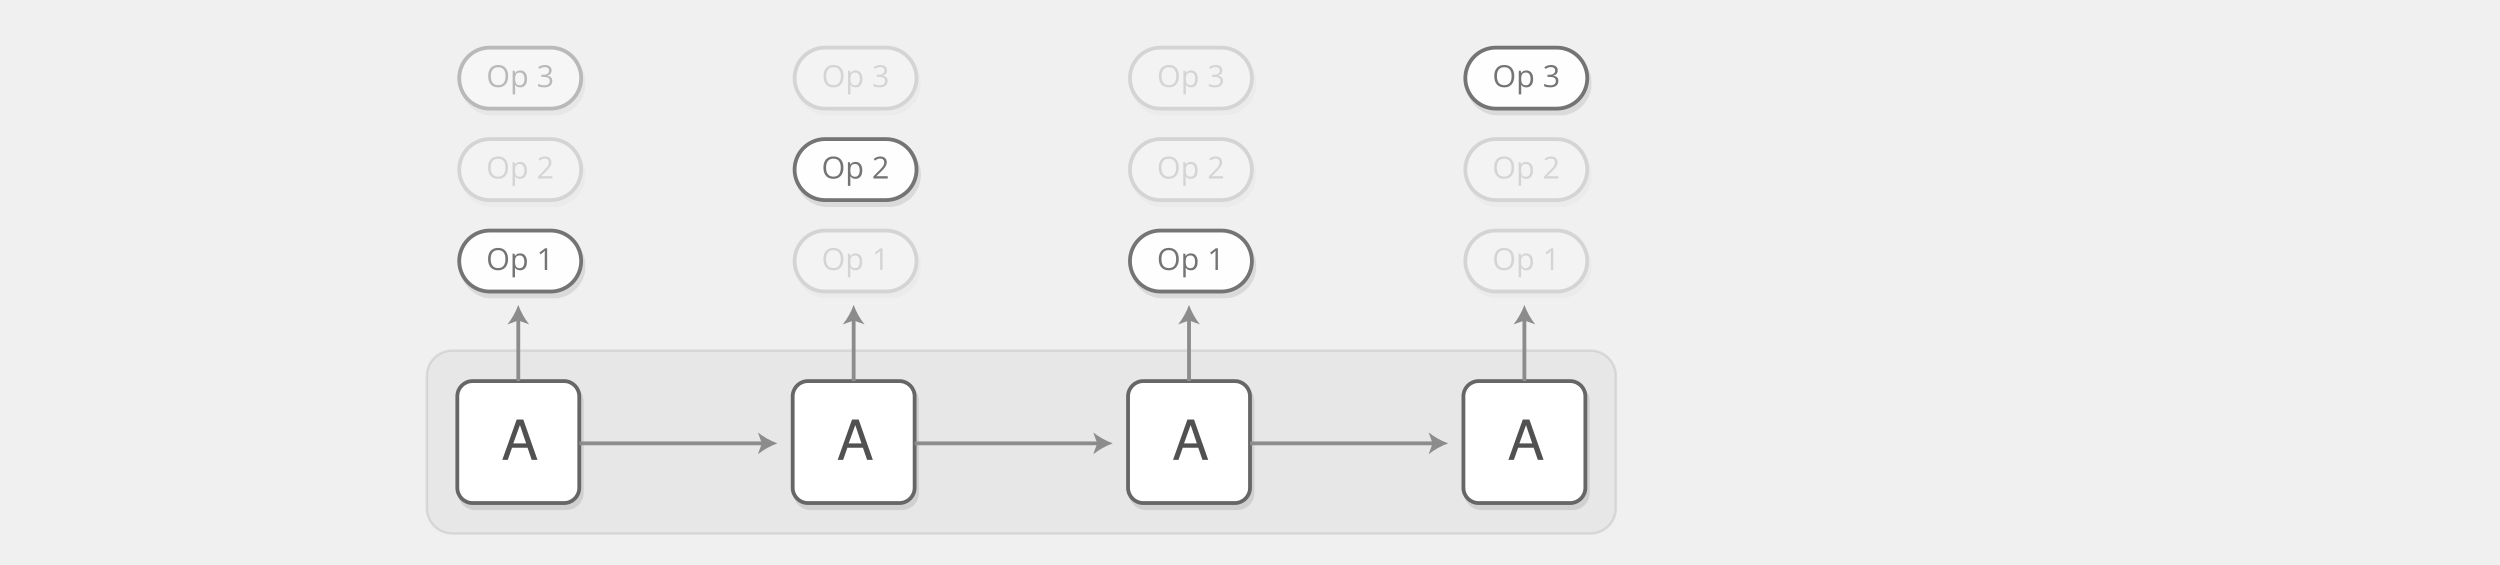
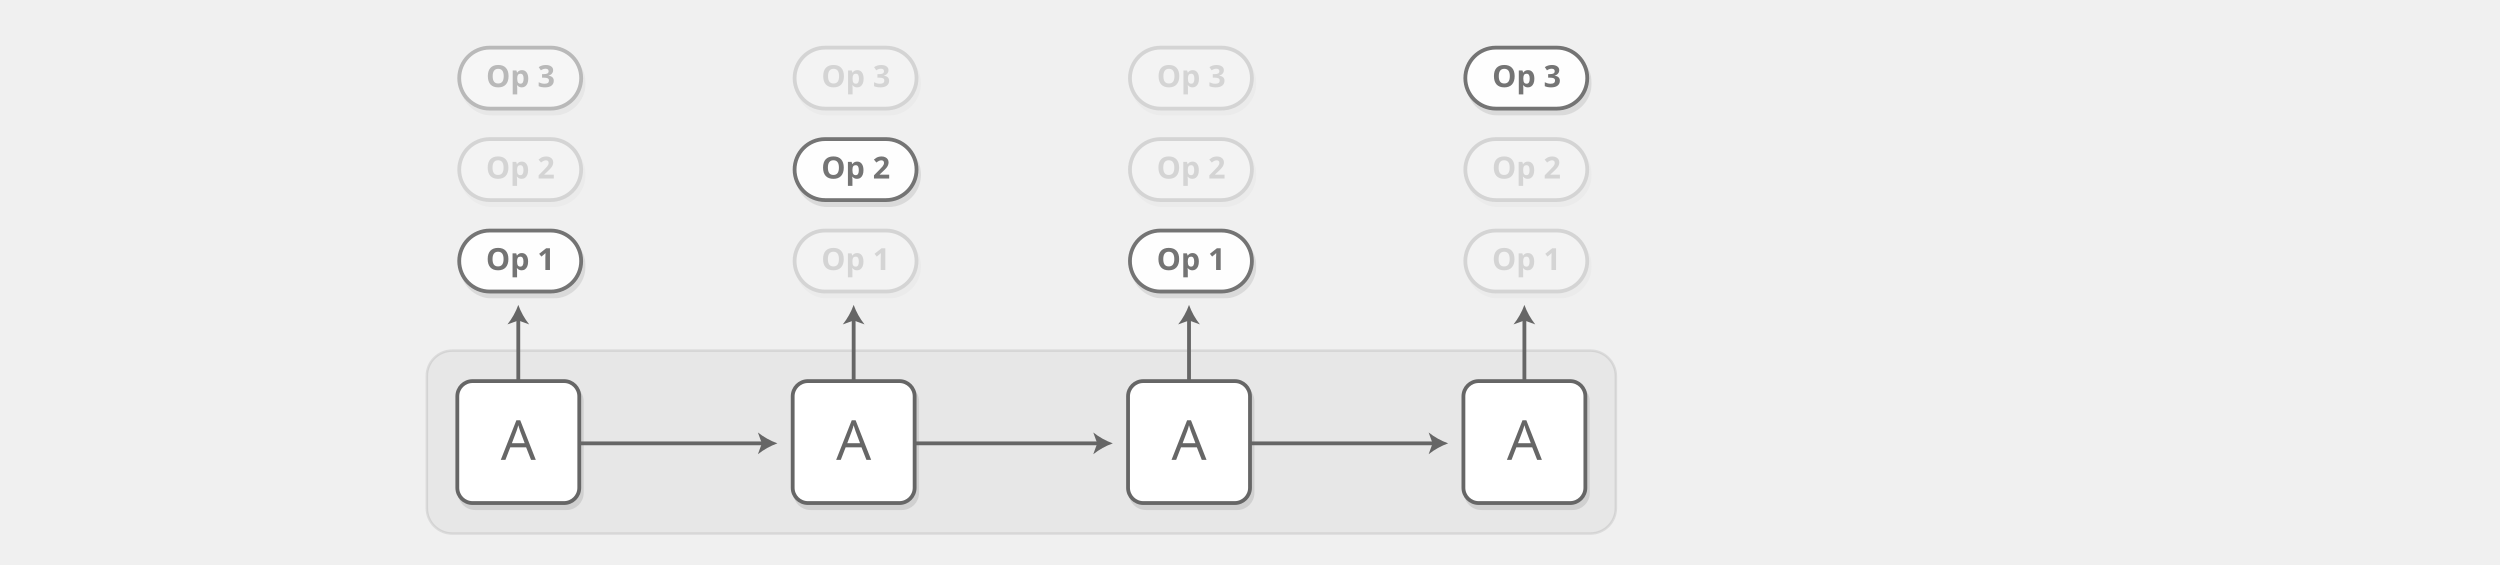
<svg xmlns="http://www.w3.org/2000/svg" xmlns:xlink="http://www.w3.org/1999/xlink" id="background" width="984" height="222" viewBox="0 0 984 222">
  <defs>
    <symbol id="rnn-bg" data-name="rnn-bg" viewBox="0 0 49.5 49.5">
      <rect x="0.75" y="0.75" width="48" height="48" rx="6" ry="6" fill="#fff" stroke="#666" stroke-width="1.5" />
    </symbol>
    <symbol id="rnn-a" data-name="rnn-a" viewBox="0 0 49.5 49.5">
      <use id="rnn-bg-3" data-name="rnn-bg" width="49.5" height="49.5" xlink:href="#rnn-bg" />
-       <text transform="translate(18.08 31.75)" font-size="21.77" fill="#515151" font-family="Helvetica" letter-spacing="-1">A</text>
+       <text transform="translate(17.86 31.75)" font-size="21.77" fill="#666" font-family="Open Sans">A</text>
    </symbol>
    <symbol id="op-1" data-name="op-1" viewBox="0 0 50.5 27.5">
      <g>
        <g opacity="0.1">
          <rect x="1.75" y="2.75" width="48" height="24" rx="12" ry="12" />
          <rect x="1.75" y="2.75" width="48" height="24" rx="12" ry="12" fill="none" stroke="#000" stroke-miterlimit="10" stroke-width="1.5" />
        </g>
        <g>
          <rect x="0.75" y="0.75" width="48" height="24" rx="12" ry="12" fill="#fff" />
          <rect x="0.75" y="0.75" width="48" height="24" rx="12" ry="12" fill="none" stroke="#666" stroke-miterlimit="10" stroke-width="1.5" />
        </g>
      </g>
-       <text transform="translate(11.36 16.27)" font-size="12" fill="#666" font-family="Open Sans">Op 1</text>
+       <text transform="translate(11.25 16.27)" font-size="12" fill="#666" font-family="Open Sans" font-weight="700">Op 1</text>
    </symbol>
    <symbol id="op-2" data-name="op-2" viewBox="0 0 50.5 27.5">
      <g>
        <g opacity="0.1">
          <rect x="1.75" y="2.75" width="48" height="24" rx="12" ry="12" />
          <rect x="1.75" y="2.75" width="48" height="24" rx="12" ry="12" fill="none" stroke="#000" stroke-miterlimit="10" stroke-width="1.5" />
        </g>
        <g>
          <rect x="0.75" y="0.75" width="48" height="24" rx="12" ry="12" fill="#fff" />
          <rect x="0.75" y="0.75" width="48" height="24" rx="12" ry="12" fill="none" stroke="#666" stroke-miterlimit="10" stroke-width="1.5" />
        </g>
      </g>
-       <text transform="translate(11.36 16.27)" font-size="12" fill="#666" font-family="Open Sans">Op 2</text>
+       <text transform="translate(11.25 16.27)" font-size="12" fill="#666" font-family="Open Sans" font-weight="700">Op 2</text>
    </symbol>
    <symbol id="op-3" data-name="op-3" viewBox="0 0 50.5 27.5">
      <g>
        <g opacity="0.1">
          <rect x="1.75" y="2.75" width="48" height="24" rx="12" ry="12" />
          <rect x="1.75" y="2.75" width="48" height="24" rx="12" ry="12" fill="none" stroke="#000" stroke-miterlimit="10" stroke-width="1.5" />
        </g>
        <g>
          <rect x="0.75" y="0.75" width="48" height="24" rx="12" ry="12" fill="#fff" />
          <rect x="0.75" y="0.75" width="48" height="24" rx="12" ry="12" fill="none" stroke="#666" stroke-miterlimit="10" stroke-width="1.5" />
        </g>
      </g>
-       <text transform="translate(11.41 16.27)" font-size="12" fill="#666" font-family="Open Sans">Op 3</text>
+       <text transform="translate(11.31 16.27)" font-size="12" fill="#666" font-family="Open Sans" font-weight="700">Op 3</text>
    </symbol>
  </defs>
  <g id="_Group_" data-name="&lt;Group&gt;">
    <rect x="168" y="138" width="468" height="72" rx="10" ry="10" opacity="0.04" />
    <g opacity="0.1">
      <rect x="168" y="138" width="468" height="72" rx="10" ry="10" fill="none" stroke="#231f20" />
    </g>
  </g>
  <g>
    <g opacity="0.1">
      <rect x="181" y="152" width="48" height="48" rx="6" ry="6" stroke="#000" stroke-width="1.5" />
-       <path d="M204.55,167.38h2.39L212.61,183h-2.32l-1.63-4.68h-6.13L200.84,183h-2.17Zm3.51,9.22-2.4-6.9-2.5,6.9h4.9Z" />
+       <path d="M210,183l-1.94-4.94h-6.23L199.94,183h-1.83l6.15-15.61h1.52L211.89,183H210Zm-2.5-6.57-1.81-4.82q-0.35-.91-0.72-2.24a20.24,20.24,0,0,1-.67,2.24l-1.83,4.82h5Z" />
    </g>
    <use width="49.5" height="49.5" transform="translate(179.25 149.25)" xlink:href="#rnn-a" />
  </g>
  <g>
    <g opacity="0.1">
      <rect x="313" y="152" width="48" height="48" rx="6" ry="6" stroke="#000" stroke-width="1.5" />
-       <path d="M336.55,167.38h2.39L344.61,183h-2.32l-1.63-4.68h-6.13L332.84,183h-2.17Zm3.51,9.22-2.4-6.9-2.5,6.9h4.9Z" />
+       <path d="M342,183l-1.94-4.94h-6.23L331.94,183h-1.83l6.15-15.61h1.52L343.89,183H342Zm-2.5-6.57-1.81-4.82q-0.35-.91-0.72-2.24a20.24,20.24,0,0,1-.67,2.24l-1.83,4.82h5Z" />
    </g>
    <use width="49.5" height="49.5" transform="translate(311.25 149.25)" xlink:href="#rnn-a" />
  </g>
  <g>
    <g opacity="0.1">
      <rect x="445" y="152" width="48" height="48" rx="6" ry="6" stroke="#000" stroke-width="1.5" />
-       <path d="M468.55,167.38h2.39L476.61,183h-2.32l-1.63-4.68h-6.13L464.84,183h-2.17Zm3.51,9.22-2.4-6.9-2.5,6.9h4.9Z" />
+       <path d="M474,183l-1.94-4.94h-6.23L463.94,183h-1.83l6.15-15.61h1.52L475.89,183H474Zm-2.5-6.57-1.81-4.82q-0.35-.91-0.72-2.24a20.24,20.24,0,0,1-.67,2.24l-1.83,4.82h5Z" />
    </g>
    <use width="49.5" height="49.5" transform="translate(443.25 149.25)" xlink:href="#rnn-a" />
  </g>
  <g id="_Group_2" data-name="&lt;Group&gt;">
    <g opacity="0.1">
      <rect x="577" y="152" width="48" height="48" rx="6" ry="6" stroke="#000" stroke-width="1.5" />
-       <path d="M600.55,167.38h2.39L608.61,183h-2.32l-1.63-4.68h-6.13L596.84,183h-2.17Zm3.51,9.22-2.41-6.9-2.5,6.9h4.9Z" />
+       <path d="M606,183l-1.93-4.94h-6.23L595.94,183h-1.83l6.14-15.61h1.52L607.89,183H606Zm-2.5-6.57-1.81-4.82q-0.35-.91-0.72-2.24a20.34,20.34,0,0,1-.67,2.24l-1.83,4.82h5Z" />
    </g>
    <use width="49.5" height="49.5" transform="translate(575.25 149.25)" xlink:href="#rnn-a" />
  </g>
  <g opacity="0.9">
    <use width="50.5" height="27.5" transform="translate(180 90)" xlink:href="#op-1" />
  </g>
  <g opacity="0.2">
    <use width="50.5" height="27.5" transform="translate(180 54)" xlink:href="#op-2" />
  </g>
  <g opacity="0.4">
    <use width="50.5" height="27.5" transform="translate(180 18)" xlink:href="#op-3" />
  </g>
  <g opacity="0.2">
    <use width="50.5" height="27.5" transform="translate(312 90)" xlink:href="#op-1" />
  </g>
  <g opacity="0.9">
-     <use width="50.5" height="27.5" transform="translate(312 54)" xlink:href="#op-2" />
+     <use id="op-2-5" data-name="op-2" width="50.5" height="27.5" transform="translate(312 54)" xlink:href="#op-2" />
  </g>
  <g opacity="0.2">
    <use width="50.5" height="27.5" transform="translate(312 18)" xlink:href="#op-3" />
  </g>
  <g opacity="0.9">
-     <use width="50.5" height="27.5" transform="translate(444 90)" xlink:href="#op-1" />
+     <use id="op-1-7" data-name="op-1" width="50.5" height="27.5" transform="translate(444 90)" xlink:href="#op-1" />
  </g>
  <g opacity="0.2">
    <use width="50.5" height="27.5" transform="translate(444 54)" xlink:href="#op-2" />
  </g>
  <g opacity="0.2">
    <use width="50.5" height="27.5" transform="translate(444 18)" xlink:href="#op-3" />
  </g>
  <g opacity="0.2">
    <use width="50.5" height="27.5" transform="translate(576 90)" xlink:href="#op-1" />
  </g>
  <g opacity="0.2">
    <use width="50.5" height="27.5" transform="translate(576 54)" xlink:href="#op-2" />
  </g>
  <g opacity="0.9">
-     <use width="50.5" height="27.5" transform="translate(576 18)" xlink:href="#op-3" />
+     <use id="op-3-9" data-name="op-3" width="50.5" height="27.5" transform="translate(576 18)" xlink:href="#op-3" />
  </g>
  <g>
    <g>
-       <line x1="204" y1="150" x2="204" y2="125.43" fill="none" stroke="#8c8c8c" stroke-miterlimit="10" stroke-width="1.5" />
-       <path d="M204,120a27.2,27.2,0,0,0,4.28,7.69L204,126.14l-4.28,1.55A27.17,27.17,0,0,0,204,120Z" fill="#8c8c8c" />
+       <line x1="204" y1="150" x2="204" y2="125.43" fill="none" stroke="#666" stroke-miterlimit="10" stroke-width="1.5" />
+       <path d="M204,120a27.2,27.2,0,0,0,4.28,7.69L204,126.14l-4.28,1.55A27.17,27.17,0,0,0,204,120Z" fill="#666" />
    </g>
    <g>
-       <line x1="336" y1="150" x2="336" y2="125.43" fill="none" stroke="#8c8c8c" stroke-miterlimit="10" stroke-width="1.5" />
-       <path d="M336,120a27.2,27.2,0,0,0,4.28,7.69L336,126.14l-4.28,1.55A27.17,27.17,0,0,0,336,120Z" fill="#8c8c8c" />
+       <line x1="336" y1="150" x2="336" y2="125.43" fill="none" stroke="#666" stroke-miterlimit="10" stroke-width="1.5" />
+       <path d="M336,120a27.2,27.2,0,0,0,4.28,7.69L336,126.14l-4.28,1.55A27.17,27.17,0,0,0,336,120Z" fill="#666" />
    </g>
    <g>
-       <line x1="468" y1="150" x2="468" y2="125.43" fill="none" stroke="#8c8c8c" stroke-miterlimit="10" stroke-width="1.5" />
-       <path d="M468,120a27.2,27.2,0,0,0,4.28,7.69L468,126.14l-4.28,1.55A27.17,27.17,0,0,0,468,120Z" fill="#8c8c8c" />
+       <line x1="468" y1="150" x2="468" y2="125.43" fill="none" stroke="#666" stroke-miterlimit="10" stroke-width="1.5" />
+       <path d="M468,120a27.2,27.2,0,0,0,4.28,7.69L468,126.14l-4.28,1.55A27.17,27.17,0,0,0,468,120Z" fill="#666" />
    </g>
    <g>
-       <line x1="600" y1="150" x2="600" y2="125.43" fill="none" stroke="#8c8c8c" stroke-miterlimit="10" stroke-width="1.5" />
-       <path d="M600,120a27.2,27.2,0,0,0,4.28,7.69L600,126.14l-4.28,1.55A27.17,27.17,0,0,0,600,120Z" fill="#8c8c8c" />
+       <line x1="600" y1="150" x2="600" y2="125.43" fill="none" stroke="#666" stroke-miterlimit="10" stroke-width="1.5" />
+       <path d="M600,120a27.2,27.2,0,0,0,4.28,7.69L600,126.14l-4.28,1.55A27.17,27.17,0,0,0,600,120Z" fill="#666" />
    </g>
    <g>
-       <line x1="228" y1="174.5" x2="300.57" y2="174.5" fill="none" stroke="#8c8c8c" stroke-miterlimit="10" stroke-width="1.5" />
-       <path d="M306,174.5a27.2,27.2,0,0,0-7.69,4.28l1.55-4.28-1.55-4.28A27.18,27.18,0,0,0,306,174.5Z" fill="#8c8c8c" />
+       <line x1="228" y1="174.5" x2="300.57" y2="174.5" fill="none" stroke="#666" stroke-miterlimit="10" stroke-width="1.5" />
+       <path d="M306,174.5a27.2,27.2,0,0,0-7.69,4.28l1.55-4.28-1.55-4.28A27.18,27.18,0,0,0,306,174.5Z" fill="#666" />
    </g>
    <g>
-       <line x1="360" y1="174.5" x2="432.57" y2="174.5" fill="none" stroke="#8c8c8c" stroke-miterlimit="10" stroke-width="1.5" />
-       <path d="M438,174.5a27.2,27.2,0,0,0-7.69,4.28l1.55-4.28-1.55-4.28A27.18,27.18,0,0,0,438,174.5Z" fill="#8c8c8c" />
+       <line x1="360" y1="174.5" x2="432.57" y2="174.5" fill="none" stroke="#666" stroke-miterlimit="10" stroke-width="1.5" />
+       <path d="M438,174.5a27.2,27.2,0,0,0-7.69,4.28l1.55-4.28-1.55-4.28A27.18,27.18,0,0,0,438,174.5Z" fill="#666" />
    </g>
    <g>
-       <line x1="492" y1="174.5" x2="564.57" y2="174.5" fill="none" stroke="#8c8c8c" stroke-miterlimit="10" stroke-width="1.5" />
-       <path d="M570,174.5a27.2,27.2,0,0,0-7.69,4.28l1.55-4.28-1.55-4.28A27.18,27.18,0,0,0,570,174.5Z" fill="#8c8c8c" />
+       <line x1="492" y1="174.5" x2="564.57" y2="174.5" fill="none" stroke="#666" stroke-miterlimit="10" stroke-width="1.5" />
+       <path d="M570,174.5a27.2,27.2,0,0,0-7.69,4.28l1.55-4.28-1.55-4.28A27.18,27.18,0,0,0,570,174.5Z" fill="#666" />
    </g>
  </g>
</svg>
